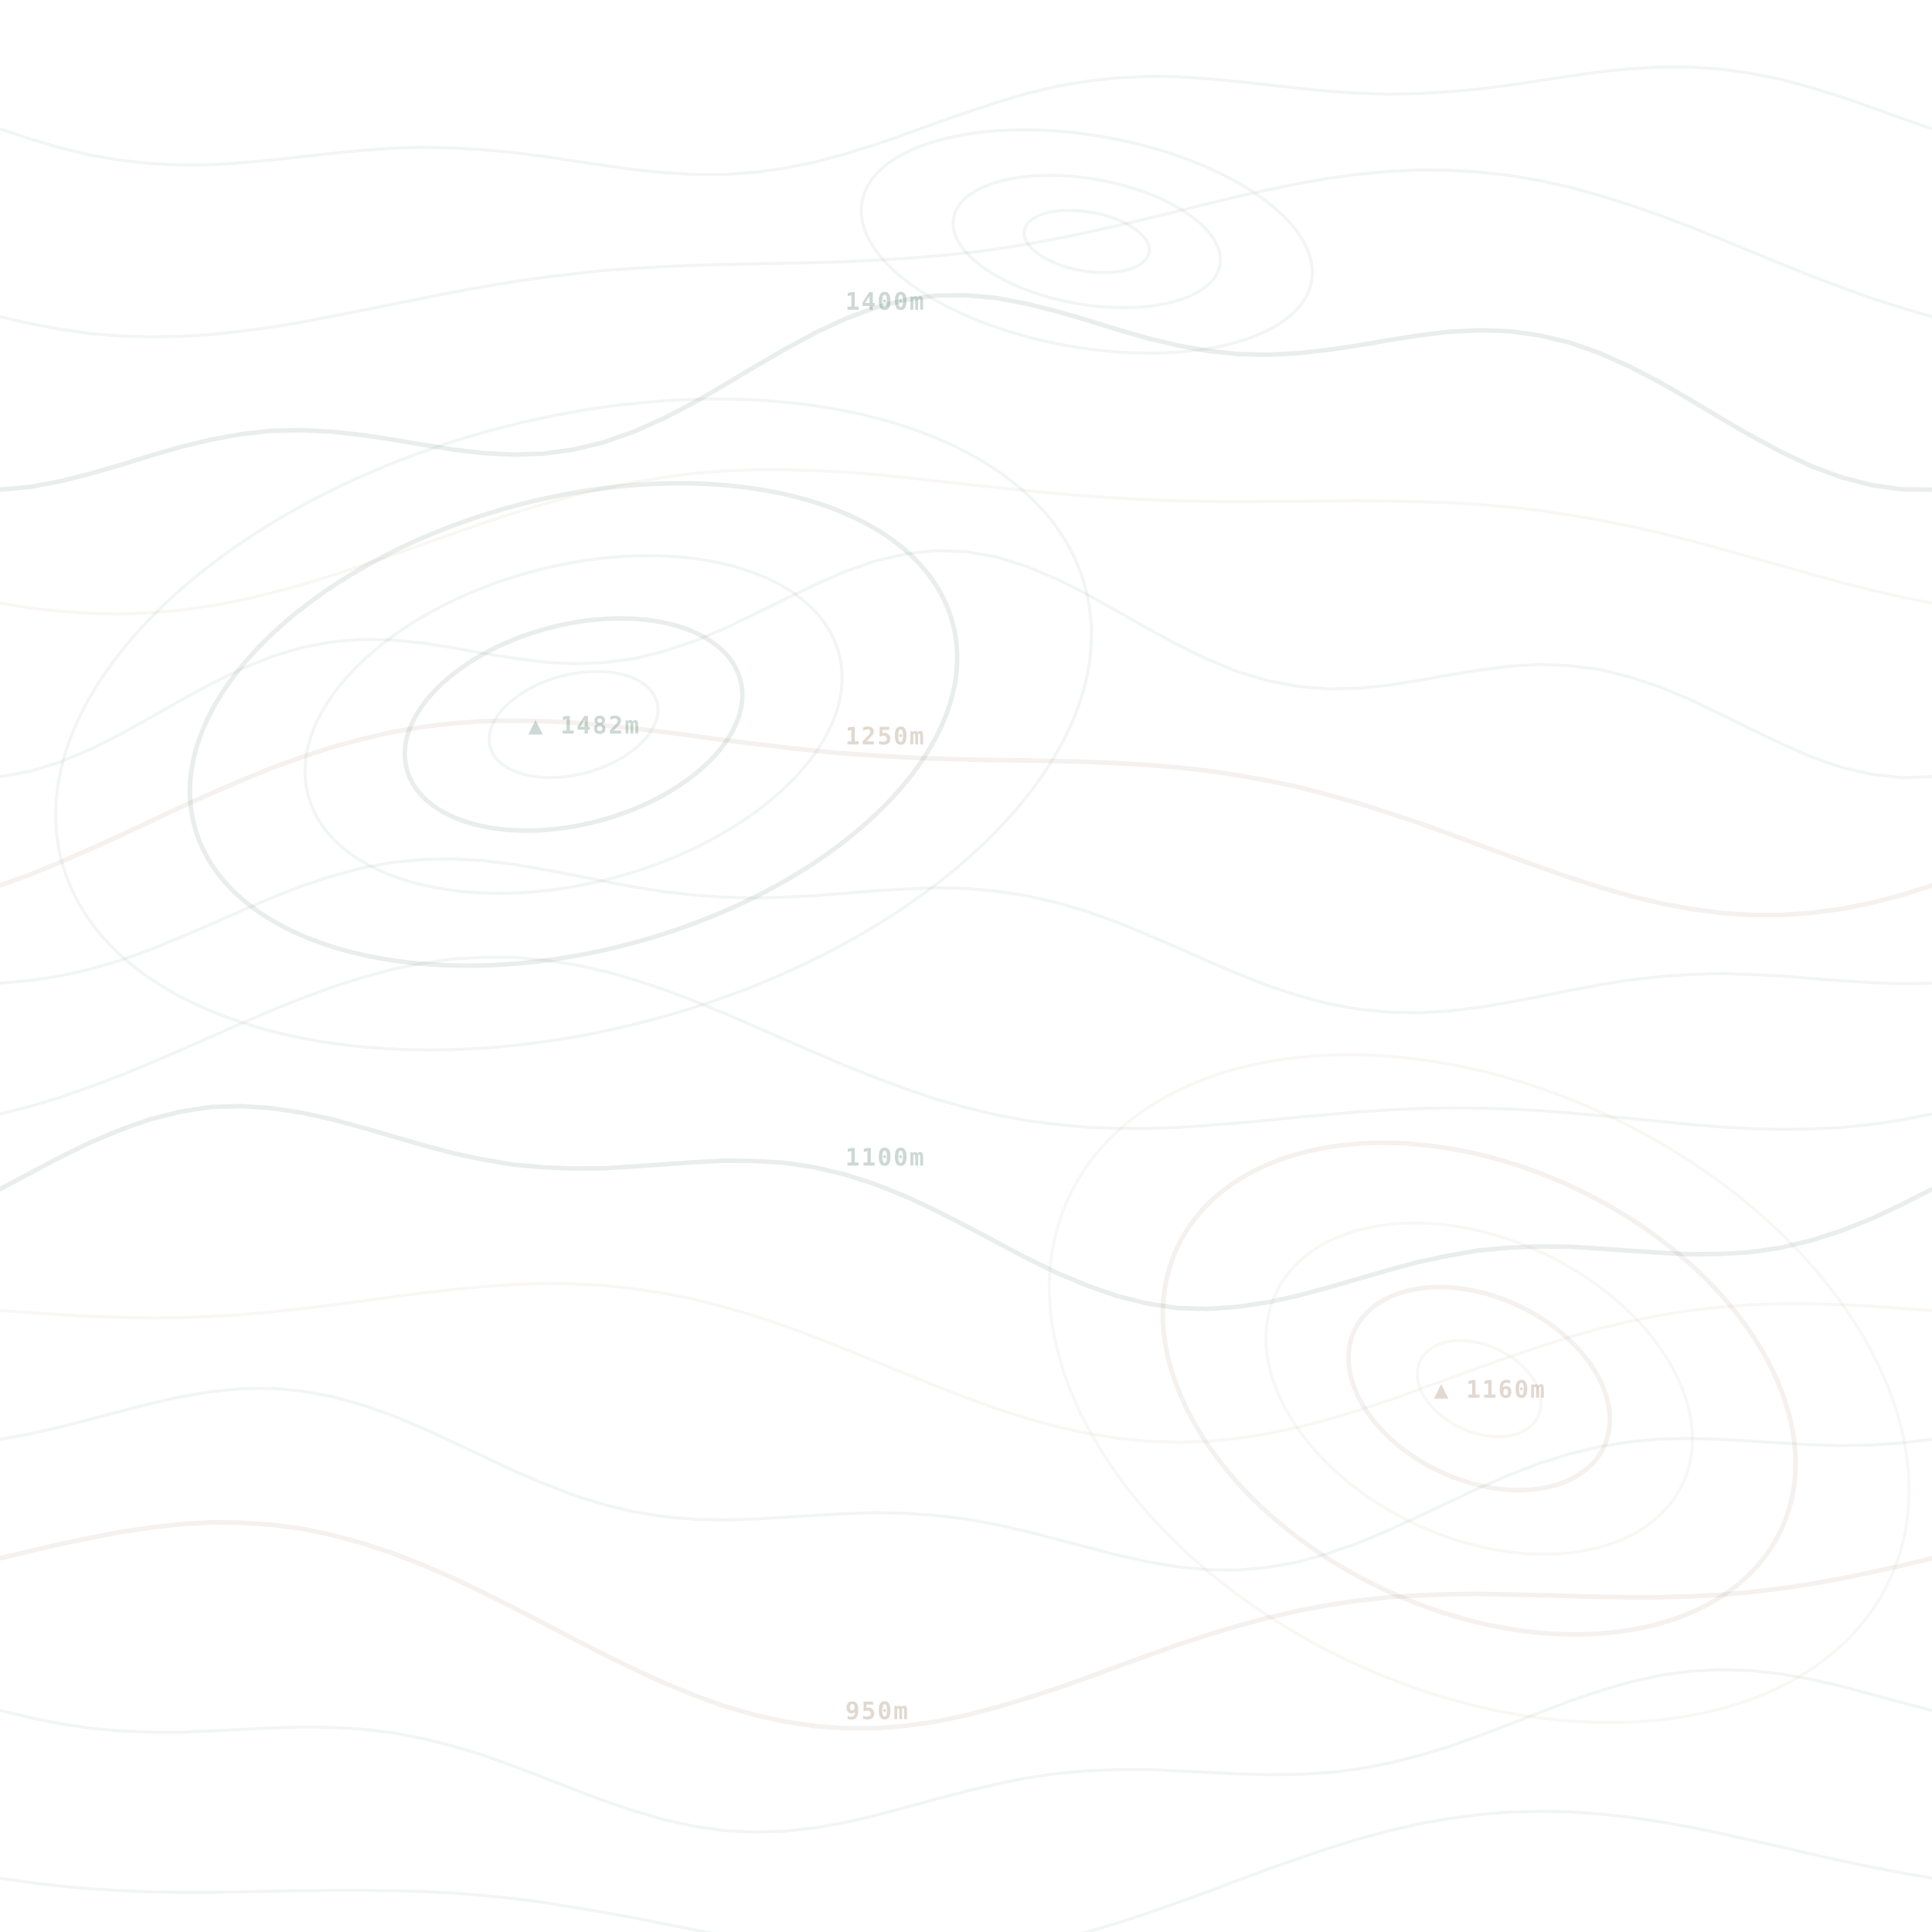
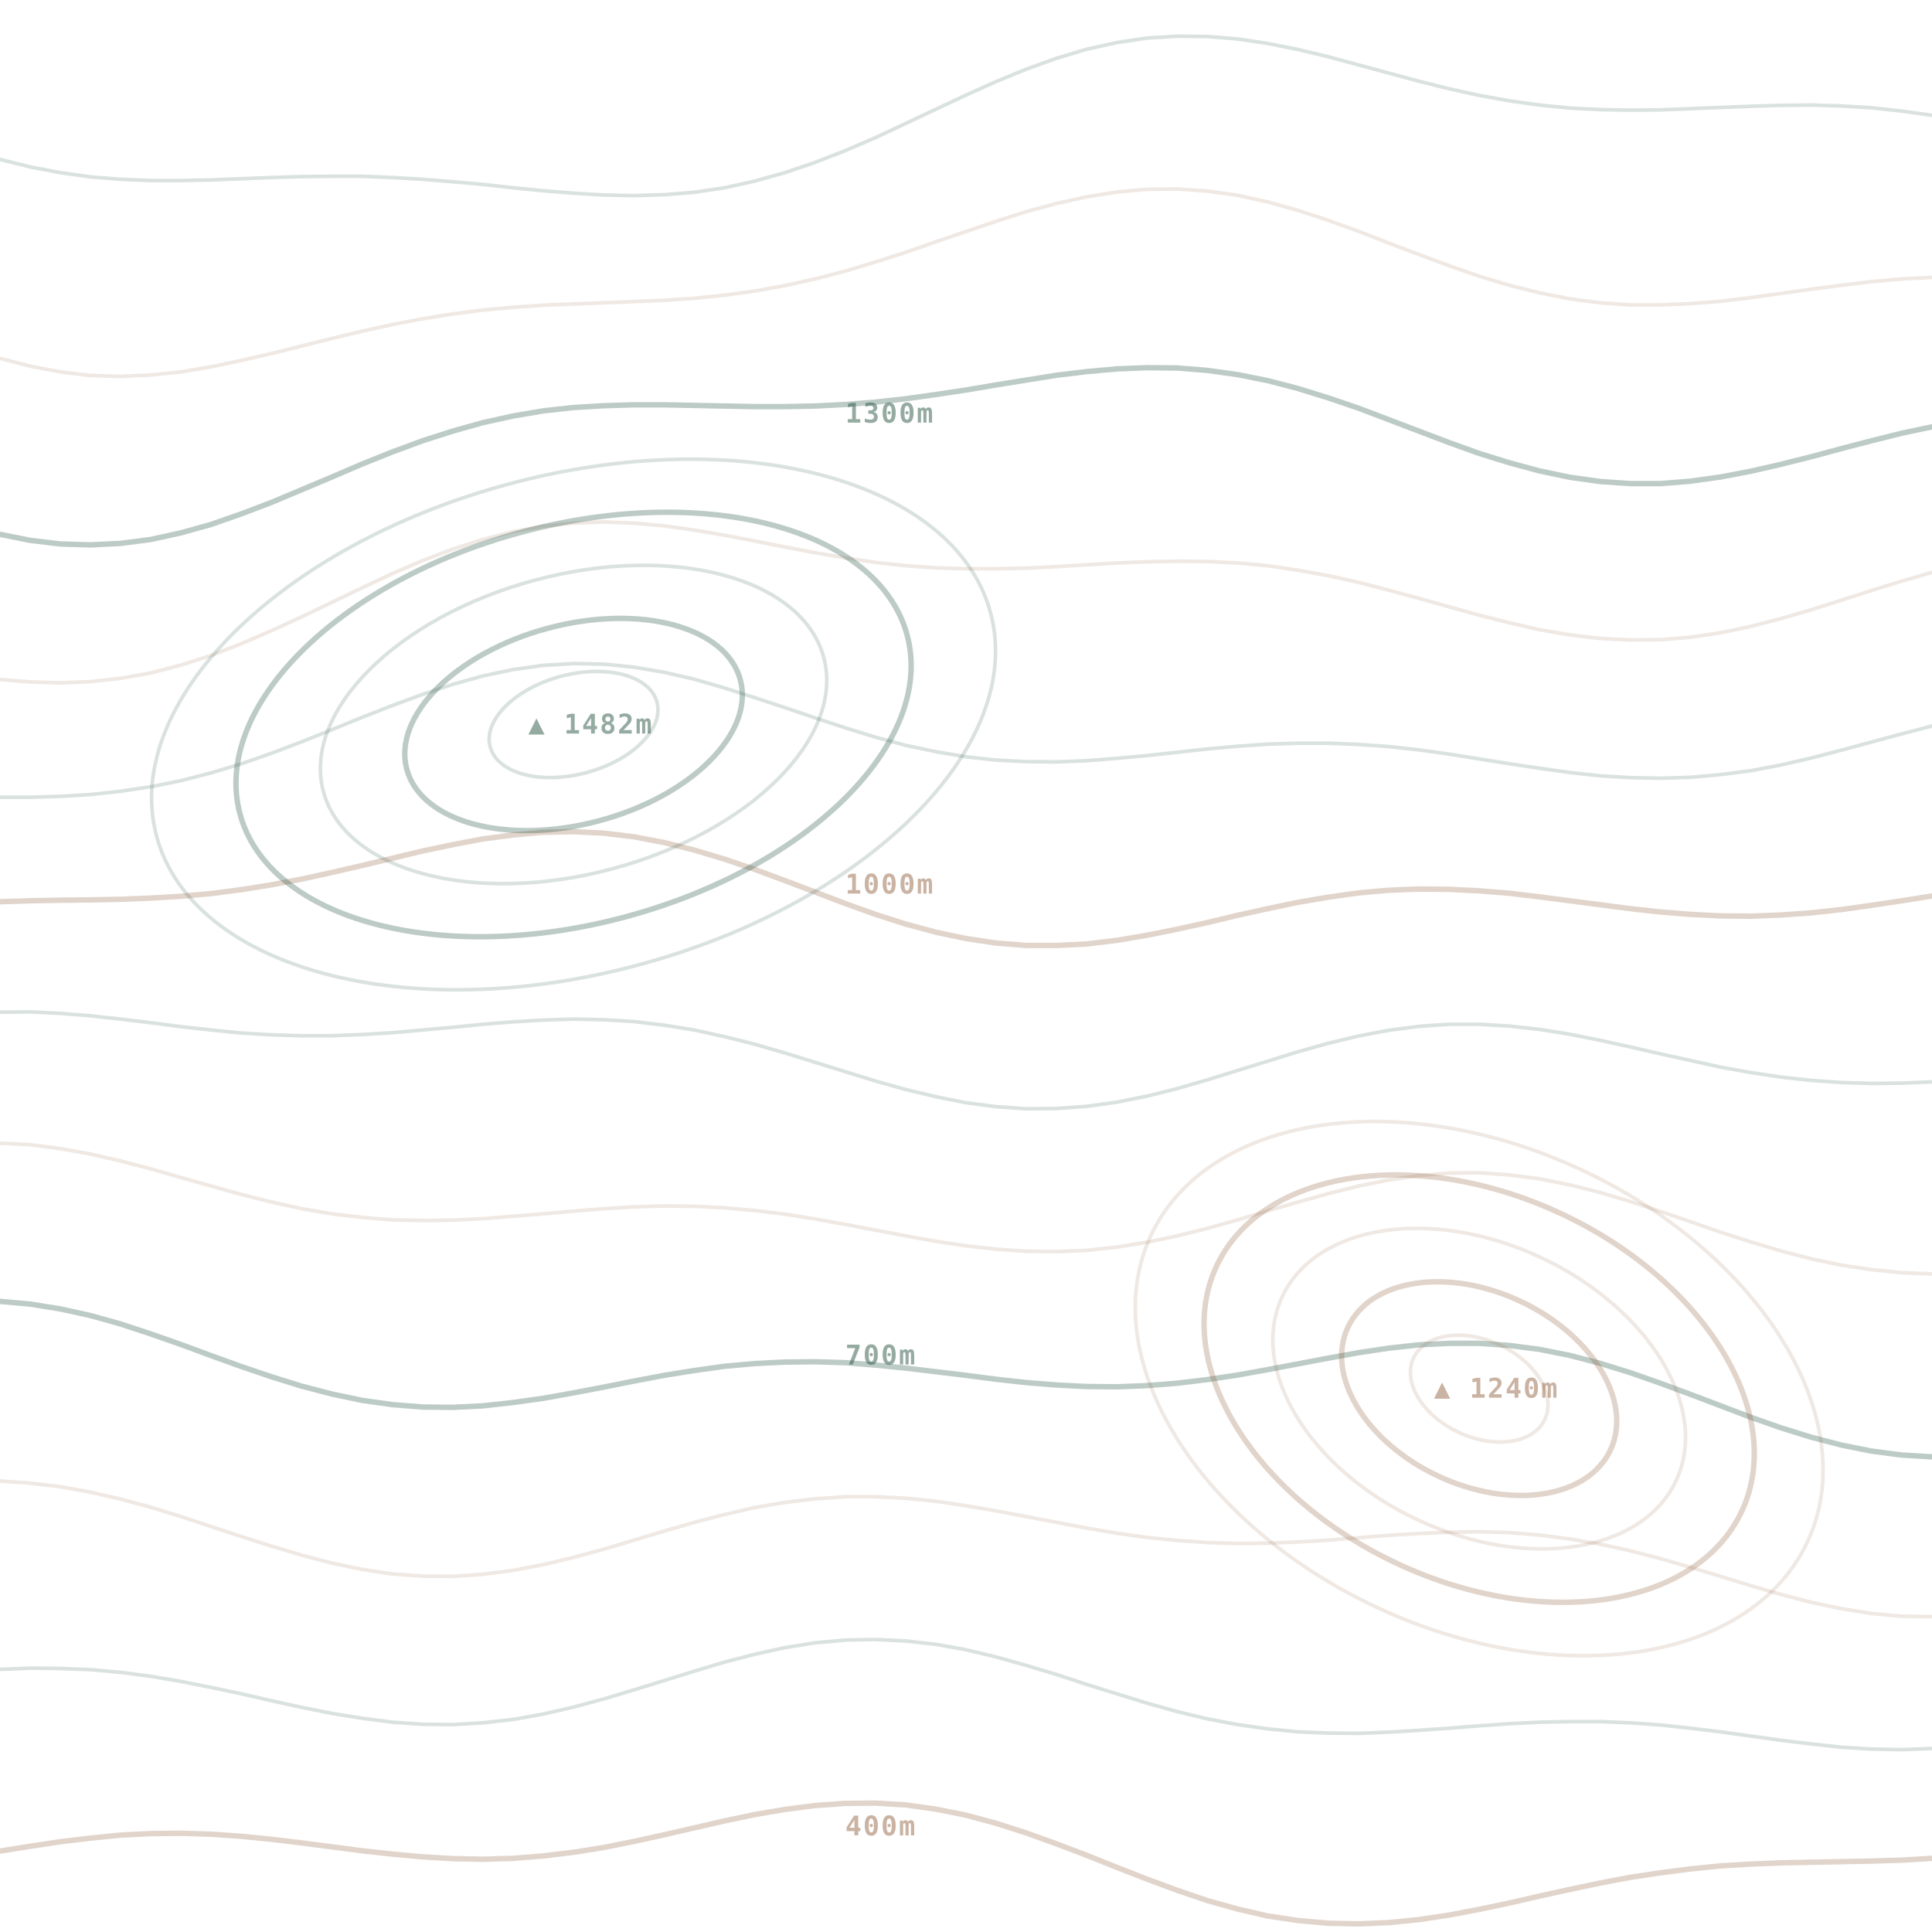
<svg xmlns="http://www.w3.org/2000/svg" width="640" height="640" viewBox="0 0 640 640">
  <defs>
    <style>
-     .cg { fill:none; stroke:rgba(27,77,62,0.055); stroke-width:1.0; stroke-linecap:round; }
-     .cg-bold { fill:none; stroke:rgba(27,77,62,0.095); stroke-width:1.5; stroke-linecap:round; }
-     .ce { fill:none; stroke:rgba(122,78,45,0.045); stroke-width:1.0; stroke-linecap:round; }
-     .ce-bold { fill:none; stroke:rgba(122,78,45,0.08); stroke-width:1.5; stroke-linecap:round; }
-     .txt { font-family:'JetBrains Mono',monospace; font-size:8px; fill:rgba(27,77,62,0.22); font-weight:600; letter-spacing:0.5px; }
-     .txt-e { font-family:'JetBrains Mono',monospace; font-size:8px; fill:rgba(122,78,45,0.22); font-weight:600; letter-spacing:0.5px; }
+     .cg { fill:none; stroke:rgba(20,70,50,0.16); stroke-width:1.2; stroke-linecap:round; }
+     .cg-bold { fill:none; stroke:rgba(20,70,50,0.28); stroke-width:1.8; stroke-linecap:round; }
+     .ce { fill:none; stroke:rgba(138,87,50,0.14); stroke-width:1.2; stroke-linecap:round; }
+     .ce-bold { fill:none; stroke:rgba(138,87,50,0.25); stroke-width:1.8; stroke-linecap:round; }
+     .txt { font-family:'JetBrains Mono',monospace; font-size:9px; fill:rgba(20,70,50,0.45); font-weight:700; letter-spacing:0.5px; }
+     .txt-e { font-family:'JetBrains Mono',monospace; font-size:9px; fill:rgba(138,87,50,0.45); font-weight:700; letter-spacing:0.5px; }
  </style>
  </defs>
-   <path class="cg" d="M 0.0,42.7 10.0,46.0 20.0,49.0 30.0,51.4 40.0,53.1 50.0,54.2 60.0,54.7 70.0,54.6 80.0,53.9 90.0,53.0 100.0,51.9 110.0,50.8 120.0,49.8 130.0,49.1 140.0,48.8 150.0,49.0 160.0,49.6 170.0,50.5 180.0,51.8 190.0,53.3 200.0,54.8 210.0,56.2 220.0,57.2 230.0,57.8 240.0,57.8 250.0,57.1 260.0,55.7 270.0,53.7 280.0,51.0 290.0,47.9 300.0,44.4 310.0,40.8 320.0,37.3 330.0,34.0 340.0,31.0 350.0,28.6 360.0,26.9 370.0,25.8 380.0,25.3 390.0,25.4 400.0,26.1 410.0,27.0 420.0,28.1 430.0,29.2 440.0,30.2 450.0,30.9 460.0,31.2 470.0,31.0 480.0,30.4 490.0,29.5 500.0,28.2 510.0,26.7 520.0,25.2 530.0,23.8 540.0,22.8 550.0,22.2 560.0,22.2 570.0,22.9 580.0,24.3 590.0,26.3 600.0,29.0 610.0,32.1 620.0,35.6 630.0,39.2 640.0,42.7" />
-   <path class="cg" d="M 0.0,104.9 10.0,107.2 20.0,109.1 30.0,110.5 40.0,111.3 50.0,111.6 60.0,111.4 70.0,110.8 80.0,109.7 90.0,108.4 100.0,106.7 110.0,104.8 120.0,102.8 130.0,100.8 140.0,98.8 150.0,96.8 160.0,95.0 170.0,93.3 180.0,91.9 190.0,90.7 200.0,89.6 210.0,88.9 220.0,88.3 230.0,87.9 240.0,87.6 250.0,87.4 260.0,87.2 270.0,87.0 280.0,86.7 290.0,86.2 300.0,85.6 310.0,84.8 320.0,83.8 330.0,82.5 340.0,80.9 350.0,79.1 360.0,77.0 370.0,74.8 380.0,72.4 390.0,70.0 400.0,67.5 410.0,65.1 420.0,62.9 430.0,60.8 440.0,59.1 450.0,57.7 460.0,56.8 470.0,56.3 480.0,56.4 490.0,57.0 500.0,58.1 510.0,59.8 520.0,62.0 530.0,64.8 540.0,67.9 550.0,71.4 560.0,75.2 570.0,79.2 580.0,83.3 590.0,87.4 600.0,91.4 610.0,95.2 620.0,98.8 630.0,102.0 640.0,104.9" />
-   <path class="cg-bold" d="M 0.0,162.2 10.0,161.3 20.0,159.4 30.0,156.9 40.0,154.0 50.0,150.9 60.0,148.0 70.0,145.6 80.0,143.8 90.0,142.7 100.0,142.5 110.0,143.0 120.0,144.1 130.0,145.6 140.0,147.3 150.0,148.9 160.0,150.1 170.0,150.6 180.0,150.3 190.0,148.9 200.0,146.5 210.0,143.0 220.0,138.5 230.0,133.3 240.0,127.5 250.0,121.5 260.0,115.7 270.0,110.3 280.0,105.6 290.0,101.9 300.0,99.3 310.0,97.9 320.0,97.8 330.0,98.7 340.0,100.6 350.0,103.1 360.0,106.0 370.0,109.1 380.0,112.0 390.0,114.4 400.0,116.2 410.0,117.3 420.0,117.5 430.0,117.0 440.0,115.9 450.0,114.4 460.0,112.7 470.0,111.1 480.0,109.9 490.0,109.4 500.0,109.7 510.0,111.1 520.0,113.5 530.0,117.0 540.0,121.5 550.0,126.7 560.0,132.5 570.0,138.5 580.0,144.3 590.0,149.7 600.0,154.4 610.0,158.1 620.0,160.7 630.0,162.1 640.0,162.2" />
-   <text class="txt" x="280.0" y="102.6">1400m</text>
-   <path class="ce" d="M 0.0,199.8 10.0,201.4 20.0,202.5 30.0,203.2 40.0,203.4 50.0,203.0 60.0,202.1 70.0,200.7 80.0,198.8 90.0,196.4 100.0,193.7 110.0,190.6 120.0,187.3 130.0,183.9 140.0,180.3 150.0,176.8 160.0,173.3 170.0,170.0 180.0,167.0 190.0,164.2 200.0,161.8 210.0,159.7 220.0,158.1 230.0,156.8 240.0,156.0 250.0,155.6 260.0,155.6 270.0,155.9 280.0,156.4 290.0,157.2 300.0,158.2 310.0,159.3 320.0,160.4 330.0,161.5 340.0,162.5 350.0,163.5 360.0,164.3 370.0,165.0 380.0,165.5 390.0,165.9 400.0,166.1 410.0,166.2 420.0,166.1 430.0,166.1 440.0,166.0 450.0,165.9 460.0,166.0 470.0,166.2 480.0,166.5 490.0,167.1 500.0,168.0 510.0,169.1 520.0,170.6 530.0,172.3 540.0,174.3 550.0,176.6 560.0,179.1 570.0,181.8 580.0,184.6 590.0,187.4 600.0,190.2 610.0,193.0 620.0,195.5 630.0,197.8 640.0,199.8" />
-   <path class="cg" d="M 0.0,257.3 10.0,255.5 20.0,252.4 30.0,248.2 40.0,243.2 50.0,237.6 60.0,231.9 70.0,226.5 80.0,221.6 90.0,217.5 100.0,214.5 110.0,212.6 120.0,211.8 130.0,212.0 140.0,213.0 150.0,214.6 160.0,216.4 170.0,218.0 180.0,219.3 190.0,219.9 200.0,219.5 210.0,218.2 220.0,215.7 230.0,212.4 240.0,208.2 250.0,203.4 260.0,198.5 270.0,193.7 280.0,189.3 290.0,185.8 300.0,183.5 310.0,182.4 320.0,182.7 330.0,184.5 340.0,187.6 350.0,191.8 360.0,196.8 370.0,202.4 380.0,208.1 390.0,213.5 400.0,218.4 410.0,222.5 420.0,225.5 430.0,227.4 440.0,228.2 450.0,228.0 460.0,227.0 470.0,225.4 480.0,223.6 490.0,222.0 500.0,220.7 510.0,220.1 520.0,220.5 530.0,221.8 540.0,224.3 550.0,227.6 560.0,231.8 570.0,236.6 580.0,241.5 590.0,246.3 600.0,250.7 610.0,254.2 620.0,256.5 630.0,257.6 640.0,257.3" />
-   <path class="ce-bold" d="M 0.0,293.3 10.0,289.7 20.0,285.6 30.0,281.2 40.0,276.7 50.0,272.0 60.0,267.3 70.0,262.8 80.0,258.5 90.0,254.4 100.0,250.8 110.0,247.5 120.0,244.8 130.0,242.5 140.0,240.8 150.0,239.6 160.0,238.9 170.0,238.7 180.0,238.9 190.0,239.4 200.0,240.3 210.0,241.3 220.0,242.5 230.0,243.8 240.0,245.2 250.0,246.4 260.0,247.6 270.0,248.7 280.0,249.6 290.0,250.3 300.0,250.9 310.0,251.3 320.0,251.6 330.0,251.8 340.0,251.9 350.0,252.1 360.0,252.4 370.0,252.8 380.0,253.4 390.0,254.2 400.0,255.3 410.0,256.8 420.0,258.6 430.0,260.7 440.0,263.3 450.0,266.1 460.0,269.3 470.0,272.6 480.0,276.2 490.0,279.9 500.0,283.6 510.0,287.2 520.0,290.7 530.0,293.9 540.0,296.8 550.0,299.2 560.0,301.1 570.0,302.4 580.0,303.1 590.0,303.1 600.0,302.4 610.0,301.1 620.0,299.1 630.0,296.5 640.0,293.3" />
-   <text class="txt-e" x="280.0" y="246.6">1250m</text>
-   <path class="cg" d="M 0.0,325.7 10.0,324.8 20.0,323.3 30.0,321.0 40.0,318.1 50.0,314.5 60.0,310.4 70.0,306.1 80.0,301.7 90.0,297.4 100.0,293.5 110.0,290.2 120.0,287.5 130.0,285.7 140.0,284.7 150.0,284.5 160.0,285.1 170.0,286.3 180.0,288.0 190.0,289.9 200.0,291.9 210.0,293.8 220.0,295.4 230.0,296.5 240.0,297.2 250.0,297.5 260.0,297.2 270.0,296.7 280.0,295.9 290.0,295.1 300.0,294.5 310.0,294.1 320.0,294.3 330.0,295.2 340.0,296.7 350.0,299.0 360.0,301.9 370.0,305.5 380.0,309.6 390.0,313.9 400.0,318.3 410.0,322.6 420.0,326.5 430.0,329.8 440.0,332.5 450.0,334.3 460.0,335.3 470.0,335.5 480.0,334.9 490.0,333.7 500.0,332.0 510.0,330.1 520.0,328.1 530.0,326.2 540.0,324.6 550.0,323.5 560.0,322.8 570.0,322.5 580.0,322.8 590.0,323.3 600.0,324.1 610.0,324.9 620.0,325.5 630.0,325.9 640.0,325.7" />
-   <path class="cg" d="M 0.0,369.0 10.0,366.5 20.0,363.5 30.0,360.0 40.0,356.2 50.0,352.1 60.0,347.8 70.0,343.4 80.0,339.0 90.0,334.7 100.0,330.7 110.0,327.0 120.0,323.8 130.0,321.1 140.0,319.1 150.0,317.7 160.0,317.1 170.0,317.1 180.0,318.0 190.0,319.5 200.0,321.7 210.0,324.5 220.0,327.8 230.0,331.6 240.0,335.7 250.0,340.0 260.0,344.4 270.0,348.7 280.0,353.0 290.0,357.0 300.0,360.7 310.0,364.1 320.0,366.9 330.0,369.3 340.0,371.2 350.0,372.5 360.0,373.4 370.0,373.8 380.0,373.8 390.0,373.5 400.0,372.8 410.0,372.0 420.0,371.1 430.0,370.1 440.0,369.2 450.0,368.3 460.0,367.7 470.0,367.2 480.0,367.0 490.0,367.1 500.0,367.4 510.0,367.9 520.0,368.7 530.0,369.6 540.0,370.5 550.0,371.5 560.0,372.5 570.0,373.3 580.0,373.9 590.0,374.1 600.0,374.0 610.0,373.5 620.0,372.5 630.0,371.0 640.0,369.0" />
-   <path class="cg-bold" d="M 0.0,393.9 10.0,388.6 20.0,383.3 30.0,378.4 40.0,374.2 50.0,370.7 60.0,368.2 70.0,366.7 80.0,366.4 90.0,367.1 100.0,368.6 110.0,370.8 120.0,373.5 130.0,376.4 140.0,379.3 150.0,382.0 160.0,384.1 170.0,385.8 180.0,386.7 190.0,387.1 200.0,387.0 210.0,386.4 220.0,385.7 230.0,385.0 240.0,384.5 250.0,384.6 260.0,385.2 270.0,386.7 280.0,389.1 290.0,392.3 300.0,396.3 310.0,401.0 320.0,406.1 330.0,411.4 340.0,416.7 350.0,421.6 360.0,425.8 370.0,429.3 380.0,431.8 390.0,433.3 400.0,433.6 410.0,432.9 420.0,431.4 430.0,429.2 440.0,426.5 450.0,423.6 460.0,420.7 470.0,418.0 480.0,415.9 490.0,414.2 500.0,413.3 510.0,412.9 520.0,413.0 530.0,413.6 540.0,414.3 550.0,415.0 560.0,415.5 570.0,415.4 580.0,414.8 590.0,413.3 600.0,410.9 610.0,407.7 620.0,403.7 630.0,399.0 640.0,393.9" />
-   <text class="txt" x="280.0" y="386.1">1100m</text>
-   <path class="ce" d="M 0.0,434.1 10.0,434.8 20.0,435.5 30.0,436.1 40.0,436.4 50.0,436.6 60.0,436.5 70.0,436.1 80.0,435.5 90.0,434.6 100.0,433.5 110.0,432.3 120.0,431.0 130.0,429.6 140.0,428.3 150.0,427.2 160.0,426.2 170.0,425.5 180.0,425.2 190.0,425.3 200.0,425.8 210.0,426.9 220.0,428.4 230.0,430.4 240.0,433.0 250.0,435.9 260.0,439.3 270.0,443.0 280.0,446.9 290.0,451.0 300.0,455.1 310.0,459.1 320.0,463.0 330.0,466.6 340.0,469.8 350.0,472.6 360.0,474.8 370.0,476.4 380.0,477.4 390.0,477.8 400.0,477.5 410.0,476.5 420.0,474.9 430.0,472.8 440.0,470.2 450.0,467.2 460.0,463.9 470.0,460.3 480.0,456.7 490.0,453.0 500.0,449.5 510.0,446.1 520.0,442.9 530.0,440.1 540.0,437.7 550.0,435.7 560.0,434.1 570.0,433.0 580.0,432.2 590.0,431.9 600.0,431.9 610.0,432.2 620.0,432.7 630.0,433.4 640.0,434.1" />
-   <path class="cg" d="M 0.0,476.8 10.0,475.0 20.0,472.7 30.0,470.1 40.0,467.5 50.0,464.9 60.0,462.7 70.0,461.0 80.0,460.0 90.0,459.9 100.0,460.8 110.0,462.6 120.0,465.4 130.0,468.9 140.0,473.1 150.0,477.7 160.0,482.4 170.0,487.1 180.0,491.4 190.0,495.3 200.0,498.4 210.0,500.8 220.0,502.4 230.0,503.3 240.0,503.5 250.0,503.2 260.0,502.6 270.0,502.0 280.0,501.4 290.0,501.1 300.0,501.3 310.0,502.0 320.0,503.2 330.0,505.0 340.0,507.3 350.0,509.9 360.0,512.5 370.0,515.1 380.0,517.3 390.0,519.0 400.0,520.0 410.0,520.1 420.0,519.2 430.0,517.4 440.0,514.6 450.0,511.1 460.0,506.9 470.0,502.3 480.0,497.6 490.0,492.9 500.0,488.6 510.0,484.7 520.0,481.6 530.0,479.2 540.0,477.6 550.0,476.7 560.0,476.5 570.0,476.8 580.0,477.4 590.0,478.0 600.0,478.6 610.0,478.9 620.0,478.7 630.0,478.0 640.0,476.8" />
-   <path class="ce-bold" d="M 0.0,516.2 10.0,513.8 20.0,511.5 30.0,509.4 40.0,507.5 50.0,506.0 60.0,504.9 70.0,504.3 80.0,504.4 90.0,505.1 100.0,506.4 110.0,508.5 120.0,511.2 130.0,514.5 140.0,518.4 150.0,522.7 160.0,527.5 170.0,532.5 180.0,537.7 190.0,542.9 200.0,548.0 210.0,552.9 220.0,557.5 230.0,561.6 240.0,565.2 250.0,568.1 260.0,570.3 270.0,571.8 280.0,572.5 290.0,572.5 300.0,571.7 310.0,570.3 320.0,568.2 330.0,565.6 340.0,562.6 350.0,559.3 360.0,555.8 370.0,552.1 380.0,548.5 390.0,544.9 400.0,541.6 410.0,538.6 420.0,535.9 430.0,533.6 440.0,531.7 450.0,530.2 460.0,529.1 470.0,528.5 480.0,528.1 490.0,528.0 500.0,528.2 510.0,528.4 520.0,528.7 530.0,529.0 540.0,529.1 550.0,529.1 560.0,528.8 570.0,528.3 580.0,527.4 590.0,526.2 600.0,524.7 610.0,522.9 620.0,520.8 630.0,518.6 640.0,516.2" />
-   <text class="txt-e" x="280.0" y="569.5">950m</text>
-   <path class="cg" d="M 0.0,566.6 10.0,569.0 20.0,571.0 30.0,572.5 40.0,573.4 50.0,573.8 60.0,573.8 70.0,573.4 80.0,572.9 90.0,572.4 100.0,572.1 110.0,572.2 120.0,572.8 130.0,574.0 140.0,575.9 150.0,578.4 160.0,581.4 170.0,585.0 180.0,588.8 190.0,592.7 200.0,596.5 210.0,599.9 220.0,602.8 230.0,605.0 240.0,606.4 250.0,606.9 260.0,606.6 270.0,605.5 280.0,603.7 290.0,601.4 300.0,598.7 310.0,596.0 320.0,593.4 330.0,591.0 340.0,589.0 350.0,587.5 360.0,586.6 370.0,586.2 380.0,586.2 390.0,586.6 400.0,587.1 410.0,587.6 420.0,587.9 430.0,587.8 440.0,587.2 450.0,586.0 460.0,584.1 470.0,581.6 480.0,578.6 490.0,575.0 500.0,571.2 510.0,567.3 520.0,563.5 530.0,560.1 540.0,557.2 550.0,555.0 560.0,553.6 570.0,553.1 580.0,553.4 590.0,554.5 600.0,556.3 610.0,558.6 620.0,561.3 630.0,564.0 640.0,566.6" />
-   <path class="cg" d="M 0.0,622.2 10.0,623.6 20.0,624.8 30.0,625.7 40.0,626.3 50.0,626.7 60.0,626.9 70.0,626.9 80.0,626.7 90.0,626.5 100.0,626.3 110.0,626.2 120.0,626.2 130.0,626.3 140.0,626.6 150.0,627.1 160.0,627.9 170.0,628.9 180.0,630.2 190.0,631.8 200.0,633.5 210.0,635.3 220.0,637.3 230.0,639.3 240.0,641.3 250.0,643.2 260.0,644.8 270.0,646.3 280.0,647.4 290.0,648.1 300.0,648.4 310.0,648.2 320.0,647.6 330.0,646.4 340.0,644.7 350.0,642.6 360.0,640.0 370.0,637.1 380.0,633.8 390.0,630.3 400.0,626.7 410.0,622.9 420.0,619.2 430.0,615.7 440.0,612.3 450.0,609.2 460.0,606.5 470.0,604.2 480.0,602.4 490.0,601.1 500.0,600.3 510.0,600.0 520.0,600.2 530.0,600.9 540.0,602.0 550.0,603.5 560.0,605.3 570.0,607.3 580.0,609.6 590.0,611.8 600.0,614.2 610.0,616.4 620.0,618.5 630.0,620.4 640.0,622.2" />
+   <path class="cg" d="M 0,52.8 10,55.3 20,57.2 30,58.6 40,59.4 50,59.8 60,59.8 70,59.6 80,59.2 90,58.8 100,58.5 110,58.4 120,58.4 130,58.8 140,59.4 150,60.2 160,61.1 170,62.2 180,63.2 190,64.0 200,64.6 210,64.8 220,64.5 230,63.7 240,62.2 250,60.0 260,57.2 270,53.8 280,49.9 290,45.6 300,40.9 310,36.2 320,31.5 330,27.0 340,22.9 350,19.3 360,16.3 370,14.1 380,12.6 390,12.0 400,12.1 410,12.9 420,14.4 430,16.4 440,18.8 450,21.5 460,24.2 470,26.9 480,29.4 490,31.6 500,33.4 510,34.8 520,35.8 530,36.3 540,36.5 550,36.4 560,36.0 570,35.6 580,35.2 590,34.9 600,34.8 610,35.1 620,35.7 630,36.8 640,38.2" />
+   <path class="ce" d="M 0,118.7 10,121.3 20,123.2 30,124.4 40,124.7 50,124.2 60,123.2 70,121.5 80,119.4 90,117.1 100,114.6 110,112.1 120,109.7 130,107.5 140,105.6 150,104.0 160,102.7 170,101.8 180,101.1 190,100.7 200,100.3 210,99.9 220,99.5 230,98.8 240,97.8 250,96.4 260,94.6 270,92.4 280,89.8 290,86.8 300,83.6 310,80.1 320,76.7 330,73.3 340,70.1 350,67.4 360,65.2 370,63.6 380,62.7 390,62.6 400,63.3 410,64.7 420,66.9 430,69.7 440,73.0 450,76.6 460,80.5 470,84.3 480,88.0 490,91.5 500,94.5 510,97.0 520,99.0 530,100.3 540,101.0 550,101.0 560,100.6 570,99.8 580,98.6 590,97.2 600,95.8 610,94.5 620,93.3 630,92.4 640,91.9" />
+   <path class="cg-bold" d="M 0,177.0 10,179.0 20,180.2 30,180.5 40,180.0 50,178.7 60,176.5 70,173.7 80,170.2 90,166.4 100,162.2 110,158.0 120,153.7 130,149.7 140,146.0 150,142.8 160,140.0 170,137.8 180,136.1 190,135.0 200,134.4 210,134.1 220,134.1 230,134.3 240,134.5 250,134.7 260,134.7 270,134.5 280,134.0 290,133.2 300,132.1 310,130.7 320,129.2 330,127.5 340,125.9 350,124.3 360,123.1 370,122.2 380,121.8 390,121.9 400,122.7 410,124.1 420,126.1 430,128.7 440,131.8 450,135.2 460,139.0 470,142.8 480,146.6 490,150.2 500,153.3 510,156.0 520,158.1 530,159.5 540,160.2 550,160.2 560,159.4 570,158.0 580,156.1 590,153.8 600,151.3 610,148.6 620,146.0 630,143.5 640,141.4" />
+   <text class="txt" x="280.0" y="140">1300m</text>
+   <path class="ce" d="M 0,225.1 10,225.9 20,226.2 30,225.8 40,224.7 50,222.9 60,220.3 70,217.1 80,213.2 90,208.9 100,204.3 110,199.5 120,194.7 130,190.0 140,185.7 150,181.9 160,178.7 170,176.1 180,174.3 190,173.3 200,172.9 210,173.3 220,174.2 230,175.6 240,177.3 250,179.2 260,181.2 270,183.1 280,184.8 290,186.3 300,187.4 310,188.1 320,188.4 330,188.4 340,188.2 350,187.7 360,187.1 370,186.5 380,186.1 390,185.9 400,186.0 410,186.5 420,187.4 430,188.9 440,190.7 450,192.9 460,195.5 470,198.2 480,201.0 490,203.8 500,206.3 510,208.6 520,210.3 530,211.5 540,212.0 550,211.9 560,211.1 570,209.6 580,207.5 590,204.9 600,202.0 610,198.8 620,195.6 630,192.5 640,189.6" />
+   <path class="cg" d="M 0,264.1 10,264.1 20,263.8 30,263.2 40,262.1 50,260.6 60,258.6 70,256.0 80,253.0 90,249.5 100,245.7 110,241.7 120,237.6 130,233.7 140,230.0 150,226.7 160,223.9 170,221.8 180,220.4 190,219.8 200,220.0 210,221.0 220,222.7 230,225.0 240,227.9 250,231.1 260,234.4 270,237.8 280,241.1 290,244.2 300,246.9 310,249.0 320,250.7 330,251.8 340,252.3 350,252.4 360,252.0 370,251.2 380,250.3 390,249.2 400,248.1 410,247.2 420,246.5 430,246.2 440,246.2 450,246.6 460,247.3 470,248.4 480,249.8 490,251.4 500,253.0 510,254.5 520,255.9 530,257.0 540,257.6 550,257.8 560,257.5 570,256.6 580,255.3 590,253.4 600,251.1 610,248.5 620,245.8 630,243.1 640,240.5" />
+   <path class="ce-bold" d="M 0,298.7 10,298.4 20,298.2 30,298.1 40,297.9 50,297.5 60,296.9 70,296.0 80,294.7 90,293.1 100,291.2 110,289.0 120,286.7 130,284.3 140,281.9 150,279.8 160,277.9 170,276.6 180,275.7 190,275.5 200,276.0 210,277.2 220,279.1 230,281.6 240,284.6 250,288.0 260,291.7 270,295.5 280,299.3 290,302.9 300,306.1 310,308.8 320,310.9 330,312.4 340,313.2 350,313.2 360,312.7 370,311.5 380,309.8 390,307.8 400,305.6 410,303.2 420,301.0 430,298.9 440,297.2 450,295.8 460,294.9 470,294.5 480,294.6 490,295.1 500,295.9 510,297.1 520,298.4 530,299.7 540,301.0 550,302.1 560,302.9 570,303.4 580,303.5 590,303.1 600,302.4 610,301.3 620,299.9 630,298.4 640,296.8" />
+   <text class="txt-e" x="280.0" y="296">1000m</text>
+   <path class="cg" d="M 0,335.3 10,335.2 20,335.7 30,336.5 40,337.6 50,338.8 60,340.1 70,341.2 80,342.2 90,342.8 100,343.1 110,343.1 120,342.7 130,342.1 140,341.2 150,340.3 160,339.3 170,338.5 180,337.9 190,337.6 200,337.8 210,338.4 220,339.6 230,341.2 240,343.4 250,345.9 260,348.8 270,351.9 280,355.0 290,358.1 300,360.9 310,363.3 320,365.3 330,366.6 340,367.3 350,367.2 360,366.5 370,365.1 380,363.1 390,360.6 400,357.7 410,354.6 420,351.5 430,348.4 440,345.6 450,343.2 460,341.3 470,340.0 480,339.3 490,339.3 500,339.9 510,341.0 520,342.6 530,344.6 540,346.8 550,349.1 560,351.3 570,353.5 580,355.3 590,356.8 600,357.9 610,358.6 620,358.9 630,358.8 640,358.4" />
+   <path class="ce" d="M 0,378.7 10,379.2 20,380.5 30,382.3 40,384.6 50,387.2 60,390.1 70,392.9 80,395.7 90,398.2 100,400.4 110,402.1 120,403.3 130,404.1 140,404.3 150,404.2 160,403.7 170,402.9 180,402.1 190,401.2 200,400.4 210,399.8 220,399.5 230,399.6 240,400.1 250,401.0 260,402.2 270,403.8 280,405.6 290,407.5 300,409.4 310,411.2 320,412.7 330,413.8 340,414.5 350,414.6 360,414.2 370,413.1 380,411.5 390,409.4 400,406.9 410,404.1 420,401.1 430,398.2 440,395.4 450,392.9 460,390.9 470,389.4 480,388.6 490,388.5 500,389.2 510,390.5 520,392.5 530,395.0 540,398.0 550,401.3 560,404.7 570,408.2 580,411.4 590,414.4 600,417.0 610,419.1 620,420.6 630,421.6 640,422.0" />
+   <path class="cg-bold" d="M 0,431.1 10,432.0 20,433.6 30,435.8 40,438.6 50,441.9 60,445.4 70,449.1 80,452.7 90,456.1 100,459.2 110,461.8 120,463.9 130,465.3 140,466.1 150,466.2 160,465.7 170,464.6 180,463.2 190,461.4 200,459.5 210,457.5 220,455.6 230,454.0 240,452.6 250,451.7 260,451.2 270,451.1 280,451.4 290,452.2 300,453.2 310,454.4 320,455.6 330,456.9 340,458.0 350,458.8 360,459.3 370,459.4 380,459.0 390,458.2 400,457.0 410,455.5 420,453.7 430,451.8 440,449.9 450,448.1 460,446.6 470,445.5 480,445.0 490,445.0 500,445.7 510,447.0 520,449.0 530,451.6 540,454.7 550,458.2 560,461.9 570,465.7 580,469.5 590,473.0 600,476.1 610,478.7 620,480.7 630,482.0 640,482.6" />
+   <text class="txt" x="280.0" y="452">700m</text>
+   <path class="ce" d="M 0,490.6 10,491.3 20,492.5 30,494.3 40,496.6 50,499.3 60,502.4 70,505.7 80,509.0 90,512.2 100,515.2 110,517.8 120,519.9 130,521.4 140,522.1 150,522.2 160,521.5 170,520.2 180,518.3 190,515.9 200,513.2 210,510.2 220,507.2 230,504.3 240,501.7 250,499.4 260,497.7 270,496.5 280,495.8 290,495.8 300,496.3 310,497.3 320,498.8 330,500.5 340,502.4 350,504.3 360,506.2 370,507.9 380,509.3 390,510.3 400,511.0 410,511.3 420,511.2 430,510.8 440,510.2 450,509.4 460,508.6 470,508.0 480,507.6 490,507.4 500,507.7 510,508.5 520,509.8 530,511.5 540,513.7 550,516.3 560,519.2 570,522.2 580,525.3 590,528.2 600,530.8 610,532.9 620,534.5 630,535.4 640,535.5" />
+   <path class="cg" d="M 0,553.0 10,552.6 20,552.7 30,553.1 40,554.0 50,555.3 60,557.0 70,559.0 80,561.1 90,563.4 100,565.6 110,567.6 120,569.2 130,570.5 140,571.2 150,571.3 160,570.7 170,569.6 180,567.8 190,565.5 200,562.8 210,559.8 220,556.7 230,553.6 240,550.6 250,548.0 260,545.8 270,544.2 280,543.3 290,543.1 300,543.6 310,544.7 320,546.5 330,548.9 340,551.7 350,554.7 360,558.0 370,561.1 380,564.2 390,567.0 400,569.4 410,571.3 420,572.7 430,573.7 440,574.1 450,574.2 460,573.8 470,573.2 480,572.5 490,571.7 500,571.0 510,570.5 520,570.3 530,570.3 540,570.7 550,571.4 560,572.5 570,573.7 580,575.1 590,576.5 600,577.7 610,578.8 620,579.4 630,579.6 640,579.2" />
+   <path class="ce-bold" d="M 0,613.2 10,611.6 20,610.1 30,608.9 40,607.9 50,607.4 60,607.3 70,607.6 80,608.3 90,609.3 100,610.5 110,611.8 120,613.1 130,614.2 140,615.1 150,615.7 160,615.9 170,615.6 180,614.8 190,613.6 200,612.0 210,610.0 220,607.8 230,605.5 240,603.2 250,601.1 260,599.4 270,598.1 280,597.4 290,597.3 300,597.9 310,599.3 320,601.3 330,604.0 340,607.2 350,610.8 360,614.6 370,618.6 380,622.5 390,626.2 400,629.6 410,632.4 420,634.7 430,636.2 440,637.1 450,637.3 460,636.9 470,635.9 480,634.4 490,632.5 500,630.4 510,628.1 520,625.9 530,623.8 540,621.9 550,620.4 560,619.1 570,618.1 580,617.5 590,617.1 600,616.9 610,616.7 620,616.5 630,616.2 640,615.6" />
+   <text class="txt-e" x="280.0" y="608">400m</text>
  <ellipse class="cg" cx="190" cy="240" rx="28.6" ry="16.5" transform="rotate(-15, 190, 240)" />
  <ellipse class="cg-bold" cx="190" cy="240" rx="57.2" ry="33.0" transform="rotate(-15, 190, 240)" />
-   <ellipse class="cg" cx="190" cy="240" rx="91.0" ry="52.5" transform="rotate(-15, 190, 240)" />
-   <ellipse class="cg-bold" cx="190" cy="240" rx="130.0" ry="75.0" transform="rotate(-15, 190, 240)" />
-   <ellipse class="cg" cx="190" cy="240" rx="175.5" ry="101.2" transform="rotate(-15, 190, 240)" />
+   <ellipse class="cg" cx="190" cy="240" rx="85.8" ry="49.5" transform="rotate(-15, 190, 240)" />
+   <ellipse class="cg-bold" cx="190" cy="240" rx="114.4" ry="66.0" transform="rotate(-15, 190, 240)" />
+   <ellipse class="cg" cx="190" cy="240" rx="143.0" ry="82.5" transform="rotate(-15, 190, 240)" />
  <text class="txt" x="175" y="243">▲ 1482m</text>
-   <ellipse class="ce" cx="490" cy="460" rx="21.6" ry="14.4" transform="rotate(25, 490, 460)" />
-   <ellipse class="ce-bold" cx="490" cy="460" rx="45.6" ry="30.4" transform="rotate(25, 490, 460)" />
-   <ellipse class="ce" cx="490" cy="460" rx="74.4" ry="49.6" transform="rotate(25, 490, 460)" />
-   <ellipse class="ce-bold" cx="490" cy="460" rx="110.4" ry="73.6" transform="rotate(25, 490, 460)" />
-   <ellipse class="ce" cx="490" cy="460" rx="150.0" ry="100.0" transform="rotate(25, 490, 460)" />
-   <text class="txt-e" x="475" y="463">▲ 1160m</text>
-   <ellipse class="cg" cx="360" cy="80" rx="21.0" ry="9.8" transform="rotate(10, 360, 80)" />
-   <ellipse class="cg" cx="360" cy="80" rx="44.8" ry="20.8" transform="rotate(10, 360, 80)" />
-   <ellipse class="cg" cx="360" cy="80" rx="75.6" ry="35.1" transform="rotate(10, 360, 80)" />
+   <ellipse class="ce" cx="490" cy="460" rx="24.0" ry="16.0" transform="rotate(25, 490, 460)" />
+   <ellipse class="ce-bold" cx="490" cy="460" rx="48.0" ry="32.0" transform="rotate(25, 490, 460)" />
+   <ellipse class="ce" cx="490" cy="460" rx="72.0" ry="48.0" transform="rotate(25, 490, 460)" />
+   <ellipse class="ce-bold" cx="490" cy="460" rx="96.0" ry="64.0" transform="rotate(25, 490, 460)" />
+   <ellipse class="ce" cx="490" cy="460" rx="120.0" ry="80.0" transform="rotate(25, 490, 460)" />
+   <text class="txt-e" x="475" y="463">▲ 1240m</text>
</svg>
